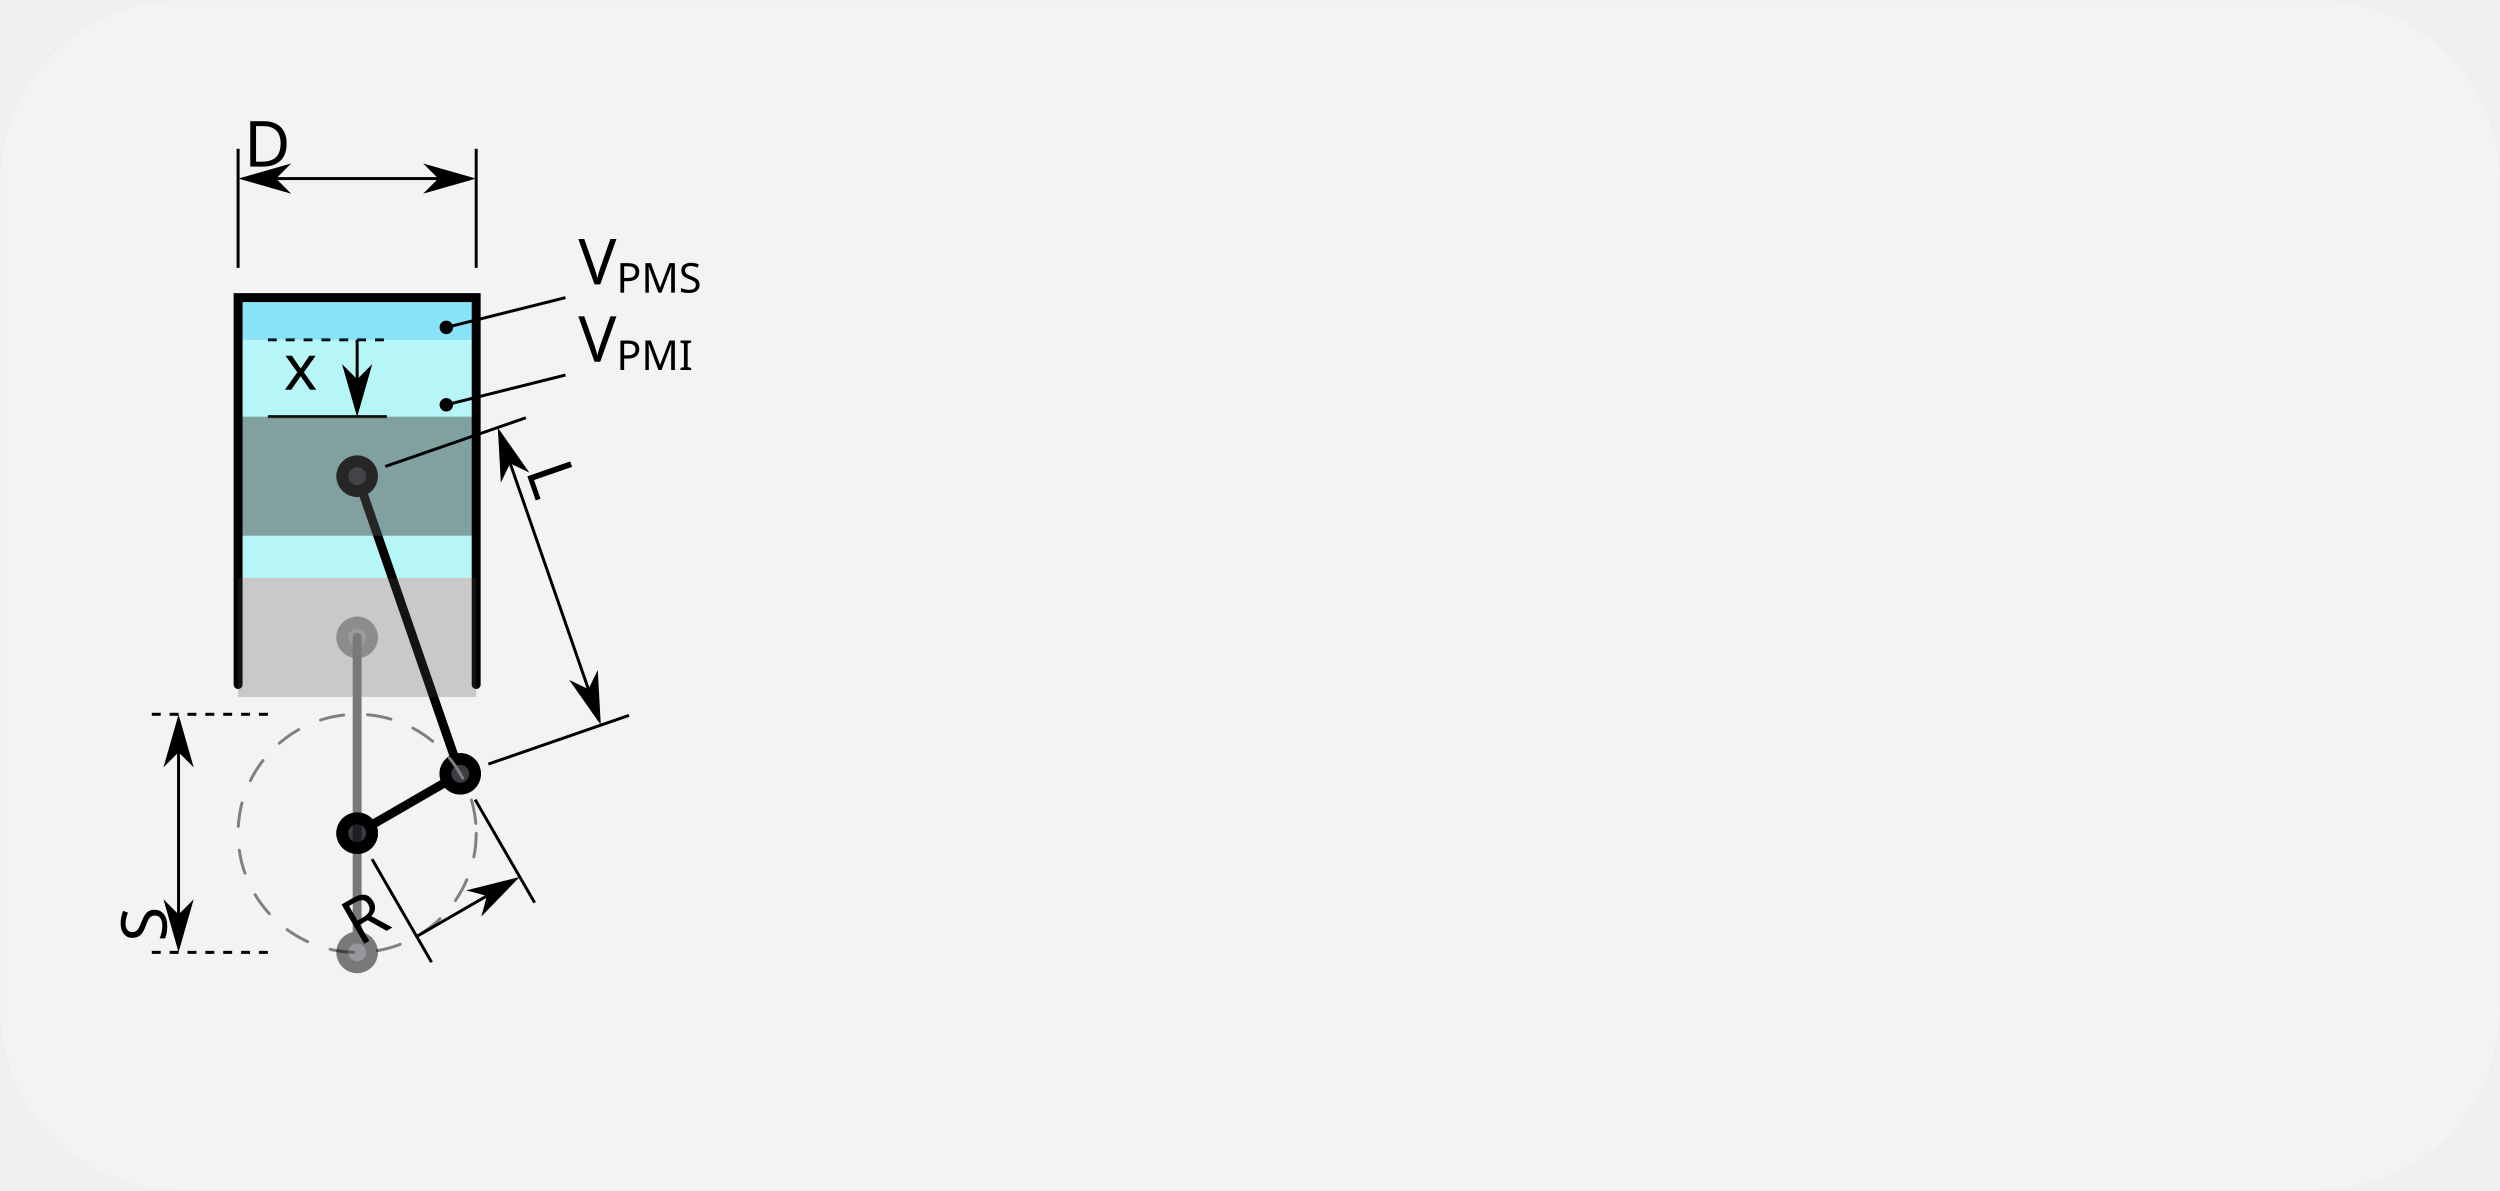
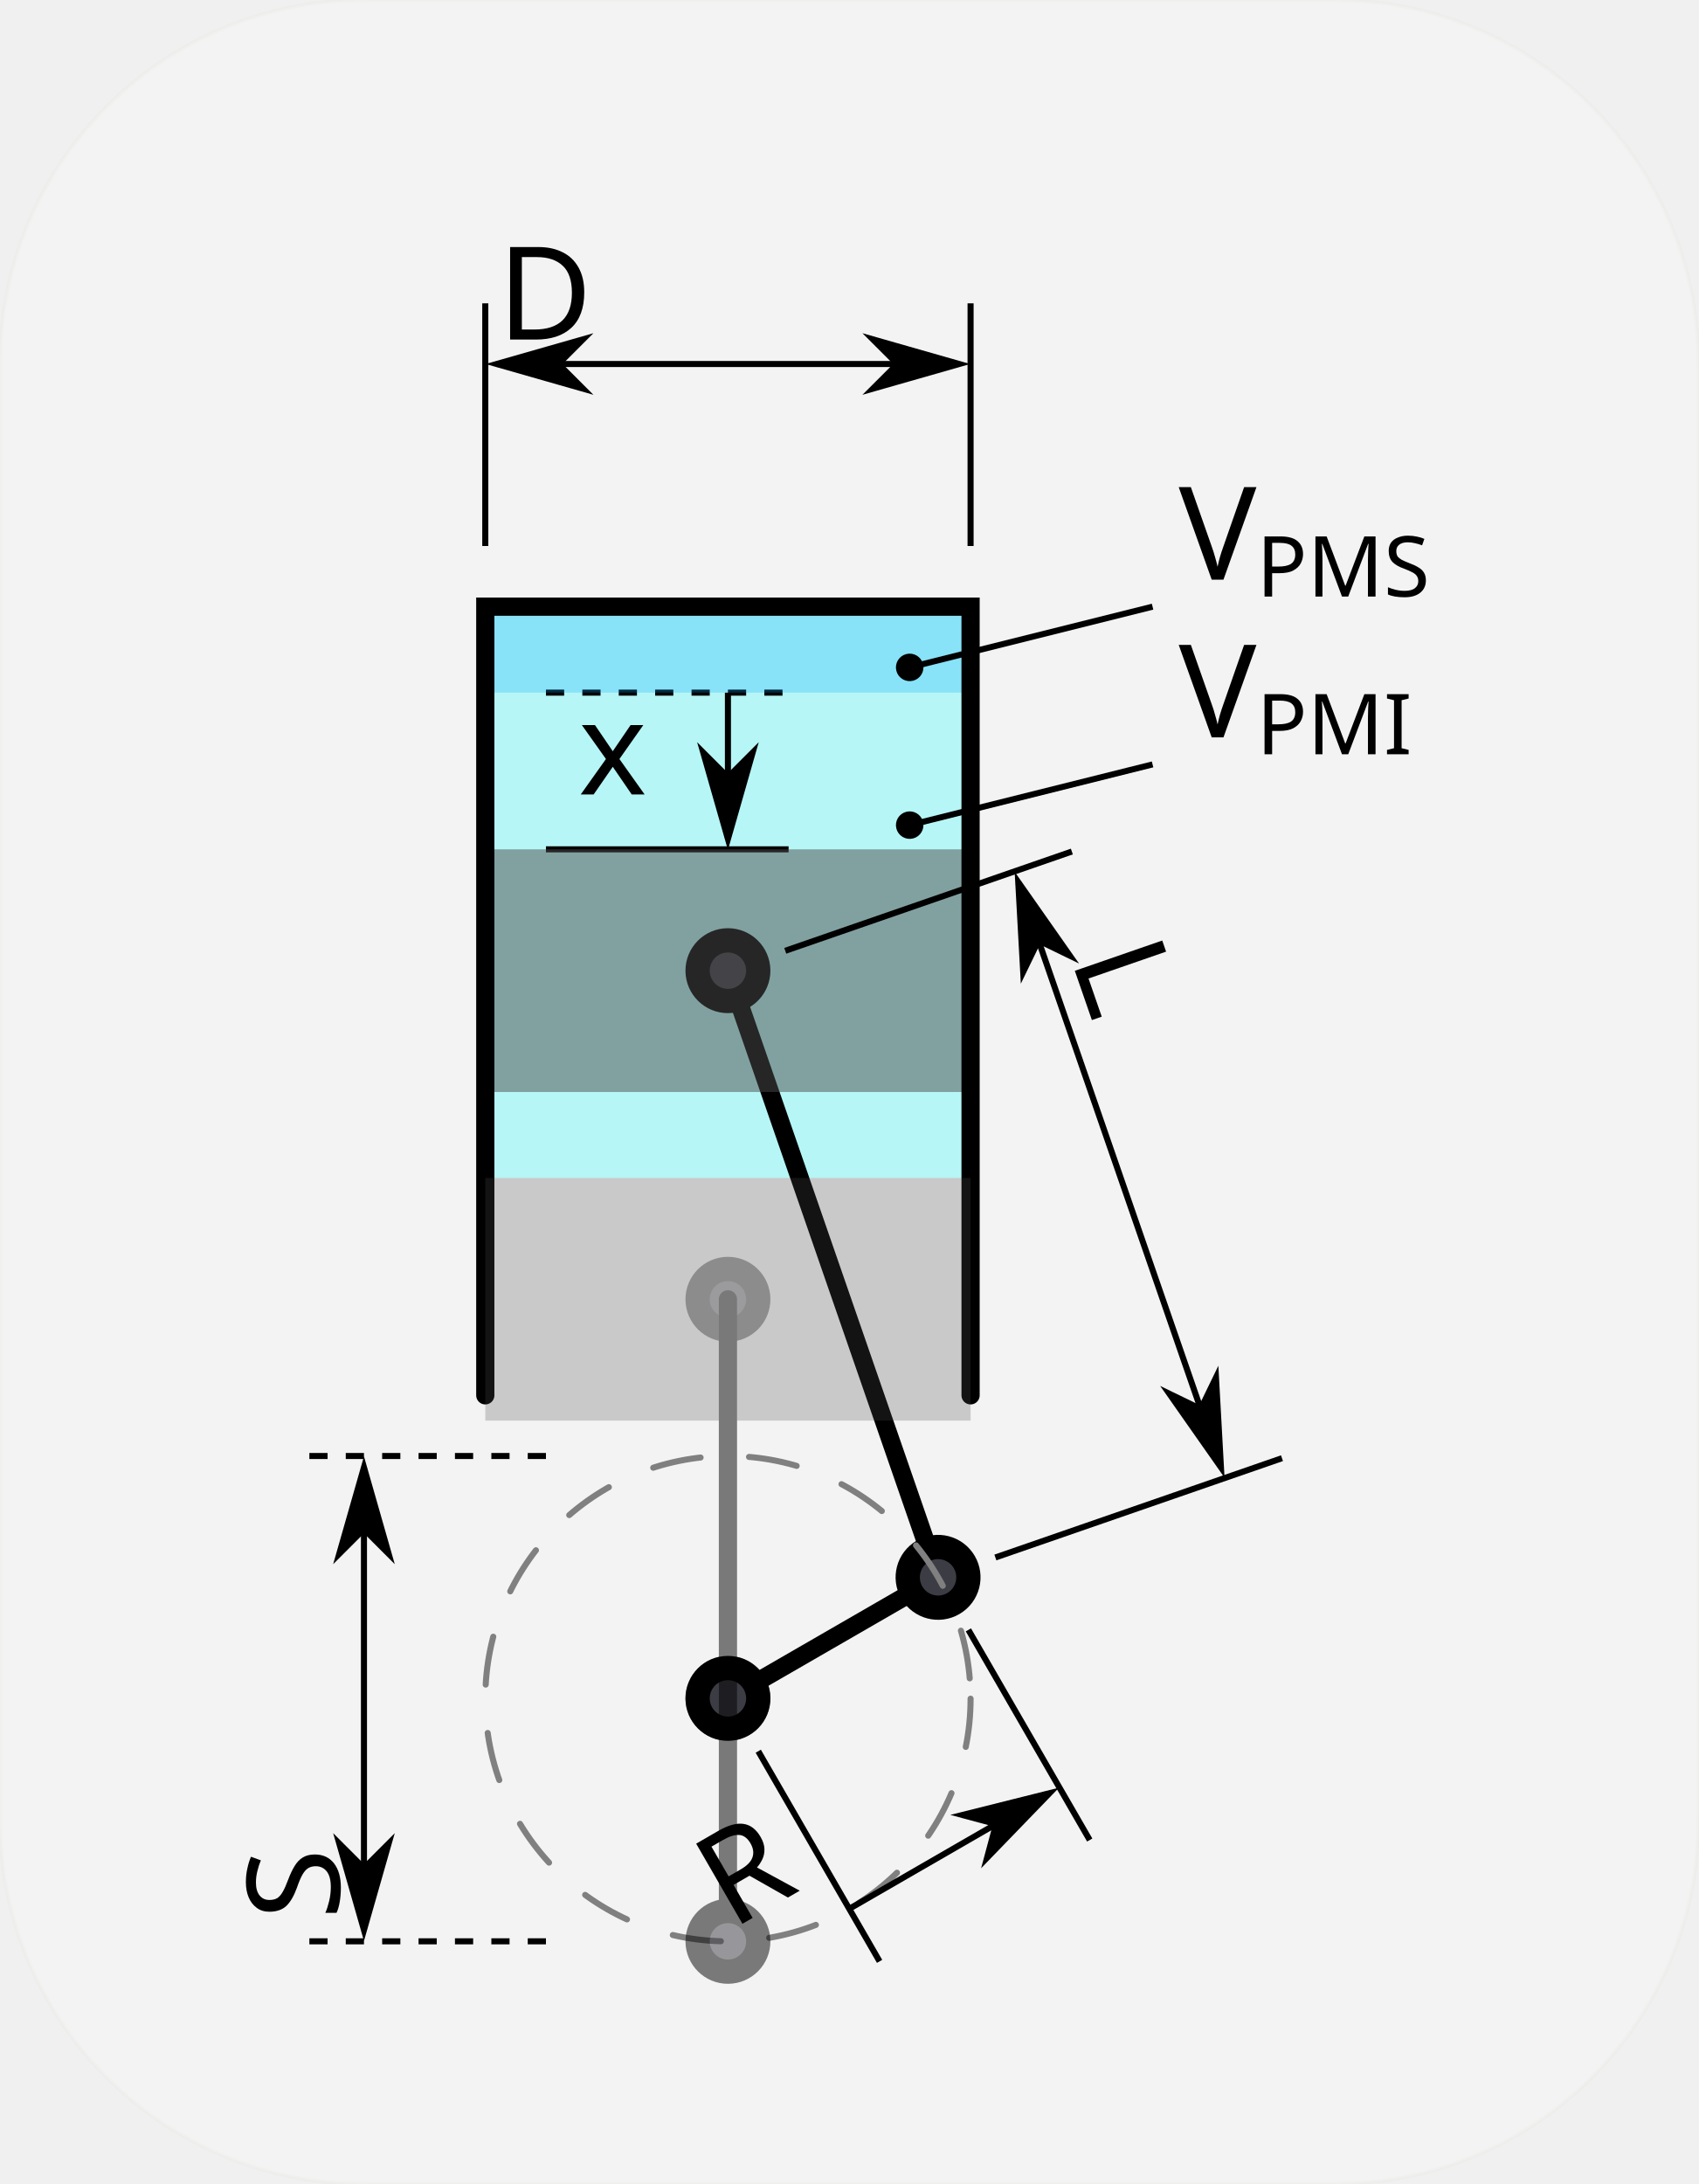
- <svg xmlns="http://www.w3.org/2000/svg" id="svg1097" version="1.1" viewBox="0 0 420 200" height="200" width="420">
+ <svg xmlns="http://www.w3.org/2000/svg" id="svg1097" version="1.1" viewBox="0 0 140 180" height="180" width="140">
  <defs id="defs1091">
    <marker style="overflow:visible" id="marker3571" refX="0" refY="0" orient="auto">
      <path transform="matrix(-0.8,0,0,-0.8,-10,0)" style="fill:#000000;fill-opacity:1;fill-rule:evenodd;stroke:#000000;stroke-width:1pt;stroke-opacity:1" d="M 0,0 5,-5 -12.5,0 5,5 Z" id="path3569" />
    </marker>
    <marker style="overflow:visible" id="marker2095" refX="0" refY="0" orient="auto">
      <path transform="matrix(-0.8,0,0,-0.8,-10,0)" style="fill:#000000;fill-opacity:1;fill-rule:evenodd;stroke:#000000;stroke-width:1pt;stroke-opacity:1" d="M 0,0 5,-5 -12.5,0 5,5 Z" id="path2093" />
    </marker>
    <marker orient="auto" refY="0" refX="0" id="marker2085" style="overflow:visible">
      <path id="path2083" d="M 0,0 5,-5 -12.5,0 5,5 Z" style="fill:#000000;fill-opacity:1;fill-rule:evenodd;stroke:#000000;stroke-width:1pt;stroke-opacity:1" transform="matrix(-0.8,0,0,-0.8,-10,0)" />
    </marker>
    <marker style="overflow:visible" id="marker2074" refX="0" refY="0" orient="auto">
      <path transform="matrix(-0.8,0,0,-0.8,-10,0)" style="fill:#000000;fill-opacity:1;fill-rule:evenodd;stroke:#000000;stroke-width:1pt;stroke-opacity:1" d="M 0,0 5,-5 -12.5,0 5,5 Z" id="path2072" />
    </marker>
    <marker orient="auto" refY="0" refX="0" id="marker2064" style="overflow:visible">
      <path id="path2062" d="M 0,0 5,-5 -12.5,0 5,5 Z" style="fill:#000000;fill-opacity:1;fill-rule:evenodd;stroke:#000000;stroke-width:1pt;stroke-opacity:1" transform="matrix(-0.8,0,0,-0.8,-10,0)" />
    </marker>
    <marker style="overflow:visible" id="marker2054" refX="0" refY="0" orient="auto">
      <path transform="matrix(0.8,0,0,0.8,10,0)" style="fill:#000000;fill-opacity:1;fill-rule:evenodd;stroke:#000000;stroke-width:1pt;stroke-opacity:1" d="M 0,0 5,-5 -12.5,0 5,5 Z" id="path2052" />
    </marker>
    <marker style="overflow:visible" id="marker2044" refX="0" refY="0" orient="auto">
      <path transform="matrix(0.4,0,0,0.4,2.96,0.4)" style="fill:#000000;fill-opacity:1;fill-rule:evenodd;stroke:#000000;stroke-width:1pt;stroke-opacity:1" d="m -2.5,-1 c 0,2.76 -2.24,5 -5,5 -2.76,0 -5,-2.24 -5,-5 0,-2.76 2.24,-5 5,-5 2.76,0 5,2.24 5,5 z" id="path2042" />
    </marker>
    <marker style="overflow:visible" id="marker2034" refX="0" refY="0" orient="auto">
      <path transform="matrix(0.8,0,0,0.8,10,0)" style="fill:#000000;fill-opacity:1;fill-rule:evenodd;stroke:#000000;stroke-width:1pt;stroke-opacity:1" d="M 0,0 5,-5 -12.5,0 5,5 Z" id="path2032" />
    </marker>
    <marker orient="auto" refY="0" refX="0" id="marker2024" style="overflow:visible">
      <path id="path2022" d="M 0,0 5,-5 -12.5,0 5,5 Z" style="fill:#000000;fill-opacity:1;fill-rule:evenodd;stroke:#000000;stroke-width:1pt;stroke-opacity:1" transform="matrix(0.8,0,0,0.8,10,0)" />
    </marker>
    <marker style="overflow:visible" id="marker2791" refX="0" refY="0" orient="auto">
      <path transform="matrix(-0.8,0,0,-0.8,-10,0)" style="fill:#000000;fill-opacity:1;fill-rule:evenodd;stroke:#000000;stroke-width:1pt;stroke-opacity:1" d="M 0,0 5,-5 -12.5,0 5,5 Z" id="path2789" />
    </marker>
    <marker orient="auto" refY="0" refX="0" id="marker2781" style="overflow:visible">
      <path id="path2779" d="M 0,0 5,-5 -12.5,0 5,5 Z" style="fill:#000000;fill-opacity:1;fill-rule:evenodd;stroke:#000000;stroke-width:1pt;stroke-opacity:1" transform="matrix(-0.8,0,0,-0.8,-10,0)" />
    </marker>
    <marker style="overflow:visible" id="marker2771" refX="0" refY="0" orient="auto">
      <path transform="matrix(-0.8,0,0,-0.8,-10,0)" style="fill:#000000;fill-opacity:1;fill-rule:evenodd;stroke:#000000;stroke-width:1pt;stroke-opacity:1" d="M 0,0 5,-5 -12.5,0 5,5 Z" id="path2769" />
    </marker>
    <marker style="overflow:visible" id="marker2761" refX="0" refY="0" orient="auto">
      <path transform="matrix(-0.8,0,0,-0.8,-10,0)" style="fill:#000000;fill-opacity:1;fill-rule:evenodd;stroke:#000000;stroke-width:1pt;stroke-opacity:1" d="M 0,0 5,-5 -12.5,0 5,5 Z" id="path2759" />
    </marker>
    <marker orient="auto" refY="0" refX="0" id="marker2751" style="overflow:visible">
      <path id="path2749" d="M 0,0 5,-5 -12.5,0 5,5 Z" style="fill:#000000;fill-opacity:1;fill-rule:evenodd;stroke:#000000;stroke-width:1pt;stroke-opacity:1" transform="matrix(-0.8,0,0,-0.8,-10,0)" />
    </marker>
    <marker style="overflow:visible" id="marker2741" refX="0" refY="0" orient="auto">
      <path transform="matrix(0.8,0,0,0.8,10,0)" style="fill:#000000;fill-opacity:1;fill-rule:evenodd;stroke:#000000;stroke-width:1pt;stroke-opacity:1" d="M 0,0 5,-5 -12.5,0 5,5 Z" id="path2739" />
    </marker>
    <marker style="overflow:visible" id="marker2731" refX="0" refY="0" orient="auto">
      <path transform="matrix(0.4,0,0,0.4,2.96,0.4)" style="fill:#000000;fill-opacity:1;fill-rule:evenodd;stroke:#000000;stroke-width:1pt;stroke-opacity:1" d="m -2.5,-1 c 0,2.76 -2.24,5 -5,5 -2.76,0 -5,-2.24 -5,-5 0,-2.76 2.24,-5 5,-5 2.76,0 5,2.24 5,5 z" id="path2729" />
    </marker>
    <marker style="overflow:visible" id="marker2721" refX="0" refY="0" orient="auto">
      <path transform="matrix(0.8,0,0,0.8,10,0)" style="fill:#000000;fill-opacity:1;fill-rule:evenodd;stroke:#000000;stroke-width:1pt;stroke-opacity:1" d="M 0,0 5,-5 -12.5,0 5,5 Z" id="path2719" />
    </marker>
    <marker orient="auto" refY="0" refX="0" id="marker2711" style="overflow:visible">
      <path id="path2709" d="M 0,0 5,-5 -12.5,0 5,5 Z" style="fill:#000000;fill-opacity:1;fill-rule:evenodd;stroke:#000000;stroke-width:1pt;stroke-opacity:1" transform="matrix(0.8,0,0,0.8,10,0)" />
    </marker>
    <marker style="overflow:visible" id="marker2051" refX="0" refY="0" orient="auto">
      <path transform="matrix(-0.8,0,0,-0.8,-10,0)" style="fill:#000000;fill-opacity:1;fill-rule:evenodd;stroke:#000000;stroke-width:1pt;stroke-opacity:1" d="M 0,0 5,-5 -12.5,0 5,5 Z" id="path2049" />
    </marker>
    <marker style="overflow:visible" id="marker2108" refX="0" refY="0" orient="auto">
      <path transform="matrix(-0.8,0,0,-0.8,-10,0)" style="fill:#000000;fill-opacity:1;fill-rule:evenodd;stroke:#000000;stroke-width:1pt;stroke-opacity:1" d="M 0,0 5,-5 -12.5,0 5,5 Z" id="path2106" />
    </marker>
    <marker style="overflow:visible" id="marker2098" refX="0" refY="0" orient="auto">
      <path transform="matrix(0.8,0,0,0.8,10,0)" style="fill:#000000;fill-opacity:1;fill-rule:evenodd;stroke:#000000;stroke-width:1pt;stroke-opacity:1" d="M 0,0 5,-5 -12.5,0 5,5 Z" id="path2096" />
    </marker>
    <marker style="overflow:visible" id="marker3242" refX="0" refY="0" orient="auto">
      <path transform="matrix(-0.8,0,0,-0.8,-10,0)" style="fill:#000000;fill-opacity:1;fill-rule:evenodd;stroke:#000000;stroke-width:1pt;stroke-opacity:1" d="M 0,0 5,-5 -12.5,0 5,5 Z" id="path3240" />
    </marker>
    <marker style="overflow:visible" id="marker3232" refX="0" refY="0" orient="auto">
      <path transform="matrix(0.8,0,0,0.8,10,0)" style="fill:#000000;fill-opacity:1;fill-rule:evenodd;stroke:#000000;stroke-width:1pt;stroke-opacity:1" d="M 0,0 5,-5 -12.5,0 5,5 Z" id="path3230" />
    </marker>
    <marker orient="auto" refY="0" refX="0" id="Arrow1Lend" style="overflow:visible">
      <path id="path1037" d="M 0,0 5,-5 -12.5,0 5,5 Z" style="fill:#000000;fill-opacity:1;fill-rule:evenodd;stroke:#000000;stroke-width:1pt;stroke-opacity:1" transform="matrix(-0.8,0,0,-0.8,-10,0)" />
    </marker>
    <marker orient="auto" refY="0" refX="0" id="Arrow1Lstart" style="overflow:visible">
      <path id="path1034" d="M 0,0 5,-5 -12.5,0 5,5 Z" style="fill:#000000;fill-opacity:1;fill-rule:evenodd;stroke:#000000;stroke-width:1pt;stroke-opacity:1" transform="matrix(0.8,0,0,0.8,10,0)" />
    </marker>
    <marker orient="auto" refY="0" refX="0" id="Arrow2Mend" style="overflow:visible">
      <path id="path1061" style="fill:#000000;fill-opacity:1;fill-rule:evenodd;stroke:#000000;stroke-width:0.625;stroke-linejoin:round;stroke-opacity:1" d="M 8.719,4.034 -2.207,0.016 8.719,-4.002 c -1.745,2.372 -1.735,5.617 -6e-7,8.035 z" transform="scale(-0.6)" />
    </marker>
    <marker style="overflow:visible" id="SquareM" refX="0" refY="0" orient="auto">
      <path transform="scale(0.4)" style="fill:#666666;fill-opacity:1;fill-rule:evenodd;stroke:#666666;stroke-width:1pt;stroke-opacity:1" d="M -5,-5 V 5 H 5 V -5 Z" id="path1220" />
    </marker>
    <marker style="overflow:visible" id="DiamondM" refX="0" refY="0" orient="auto">
      <path transform="scale(0.4)" style="fill:#666666;fill-opacity:1;fill-rule:evenodd;stroke:#666666;stroke-width:1pt;stroke-opacity:1" d="M 0,-7.071 -7.071,0 0,7.071 7.071,0 Z" id="path1229" />
    </marker>
    <marker style="overflow:visible" id="DotL" refX="0" refY="0" orient="auto">
      <path transform="matrix(0.8,0,0,0.8,5.92,0.8)" style="fill:#000000;fill-opacity:1;fill-rule:evenodd;stroke:#000000;stroke-width:1pt;stroke-opacity:1" d="m -2.5,-1 c 0,2.76 -2.24,5 -5,5 -2.76,0 -5,-2.24 -5,-5 0,-2.76 2.24,-5 5,-5 2.76,0 5,2.24 5,5 z" id="path1208" />
    </marker>
    <marker style="overflow:visible" id="DotM" refX="0" refY="0" orient="auto">
      <path transform="matrix(0.4,0,0,0.4,2.96,0.4)" style="fill:#000000;fill-opacity:1;fill-rule:evenodd;stroke:#000000;stroke-width:1pt;stroke-opacity:1" d="m -2.5,-1 c 0,2.76 -2.24,5 -5,5 -2.76,0 -5,-2.24 -5,-5 0,-2.76 2.24,-5 5,-5 2.76,0 5,2.24 5,5 z" id="path1211" />
    </marker>
    <marker style="overflow:visible" id="marker1423" refX="0" refY="0" orient="auto">
      <path transform="matrix(-0.4,0,0,-0.4,-4,0)" style="fill:#747090;fill-opacity:1;fill-rule:evenodd;stroke:#747090;stroke-width:1pt;stroke-opacity:1" d="M 0,0 5,-5 -12.5,0 5,5 Z" id="path1421" />
    </marker>
    <marker style="overflow:visible" id="Arrow1Mend" refX="0" refY="0" orient="auto">
      <path transform="matrix(-0.4,0,0,-0.4,-4,0)" style="fill:#747090;fill-opacity:1;fill-rule:evenodd;stroke:#747090;stroke-width:1pt;stroke-opacity:1" d="M 0,0 5,-5 -12.5,0 5,5 Z" id="path1156" />
    </marker>
    <marker style="overflow:visible" id="Arrow1MendG-0-3-6-1-8" refX="0" refY="0" orient="auto">
      <path transform="matrix(-0.4,0,0,-0.4,-4,0)" style="fill:#000080;fill-rule:evenodd;stroke:#000080;stroke-width:1pt" d="M 0,0 5,-5 -12.5,0 5,5 Z" id="path5557-65-8-40-5-7" />
    </marker>
    <marker style="overflow:visible" id="Arrow1MendG-0-3-3-3-6" refX="0" refY="0" orient="auto">
      <path transform="matrix(-0.4,0,0,-0.4,-4,0)" style="fill:#000080;fill-rule:evenodd;stroke:#000080;stroke-width:1pt" d="M 0,0 5,-5 -12.5,0 5,5 Z" id="path5557-65-8-1-2-1" />
    </marker>
    <marker style="overflow:visible" id="Arrow1MendG-0-3-9-0-6-6" refX="0" refY="0" orient="auto">
      <path transform="matrix(-0.4,0,0,-0.4,-4,0)" style="fill:#000080;fill-rule:evenodd;stroke:#000080;stroke-width:1pt" d="M 0,0 5,-5 -12.5,0 5,5 Z" id="path5557-65-8-6-1-2" />
    </marker>
    <marker style="overflow:visible" id="Arrow1MendG-0-3-33-2-6" refX="0" refY="0" orient="auto">
      <path transform="matrix(-0.4,0,0,-0.4,-4,0)" style="fill:#000080;fill-rule:evenodd;stroke:#000080;stroke-width:1pt" d="M 0,0 5,-5 -12.5,0 5,5 Z" id="path5557-65-8-3-7-0" />
    </marker>
    <marker style="overflow:visible" id="Arrow1MendG-0-3-0-6-9" refX="0" refY="0" orient="auto">
      <path transform="matrix(-0.4,0,0,-0.4,-4,0)" style="fill:#000080;fill-rule:evenodd;stroke:#000080;stroke-width:1pt" d="M 0,0 5,-5 -12.5,0 5,5 Z" id="path5557-65-8-4-0-3" />
    </marker>
    <marker style="overflow:visible" id="Arrow1MendG-0-3-8-9-7" refX="0" refY="0" orient="auto">
      <path transform="matrix(-0.4,0,0,-0.4,-4,0)" style="fill:#000080;fill-rule:evenodd;stroke:#000080;stroke-width:1pt" d="M 0,0 5,-5 -12.5,0 5,5 Z" id="path5557-65-8-9-9-0" />
    </marker>
    <marker style="overflow:visible" id="Arrow1MendG-0-3-7-8-1" refX="0" refY="0" orient="auto">
      <path transform="matrix(-0.4,0,0,-0.4,-4,0)" style="fill:#000080;fill-rule:evenodd;stroke:#000080;stroke-width:1pt" d="M 0,0 5,-5 -12.5,0 5,5 Z" id="path5557-65-8-64-2-2" />
    </marker>
    <marker style="overflow:visible" id="Arrow1MendG-0-3-03-7-2" refX="0" refY="0" orient="auto">
      <path transform="matrix(-0.4,0,0,-0.4,-4,0)" style="fill:#000080;fill-rule:evenodd;stroke:#000080;stroke-width:1pt" d="M 0,0 5,-5 -12.5,0 5,5 Z" id="path5557-65-8-0-2-9" />
    </marker>
    <marker style="overflow:visible" id="Arrow1MendG-0-3-2-9-5" refX="0" refY="0" orient="auto">
      <path transform="matrix(-0.4,0,0,-0.4,-4,0)" style="fill:#000080;fill-rule:evenodd;stroke:#000080;stroke-width:1pt" d="M 0,0 5,-5 -12.5,0 5,5 Z" id="path5557-65-8-5-8-6" />
    </marker>
    <marker style="overflow:visible" id="Arrow1MendG-0-3-5-5-5" refX="0" refY="0" orient="auto">
      <path transform="matrix(-0.4,0,0,-0.4,-4,0)" style="fill:#000080;fill-rule:evenodd;stroke:#000080;stroke-width:1pt" d="M 0,0 5,-5 -12.5,0 5,5 Z" id="path5557-65-8-94-6-3" />
    </marker>
    <marker style="overflow:visible" id="Arrow1Mstart" refX="0" refY="0" orient="auto">
      <path transform="matrix(0.4,0,0,0.4,4,0)" style="fill:#000000;fill-opacity:1;fill-rule:evenodd;stroke:#000000;stroke-width:1pt;stroke-opacity:1" d="M 0,0 5,-5 -12.5,0 5,5 Z" id="path5266" />
    </marker>
    <marker style="overflow:visible" id="marker5523" refX="0" refY="0" orient="auto">
      <path transform="matrix(-0.4,0,0,-0.4,-4,0)" style="fill:#000000;fill-opacity:1;fill-rule:evenodd;stroke:#000000;stroke-width:1pt;stroke-opacity:1" d="M 0,0 5,-5 -12.5,0 5,5 Z" id="path5269" />
    </marker>
    <marker style="overflow:visible" id="Arrow1MendG-0-5-91-9" refX="0" refY="0" orient="auto">
      <path transform="matrix(-0.4,0,0,-0.4,-4,0)" style="fill:#000080;fill-rule:evenodd;stroke:#000080;stroke-width:1pt" d="M 0,0 5,-5 -12.5,0 5,5 Z" id="path5557-65-6-0-0" />
    </marker>
    <marker style="overflow:visible" id="Arrow1MendG-0-9-1-9" refX="0" refY="0" orient="auto">
      <path transform="matrix(-0.4,0,0,-0.4,-4,0)" style="fill:#000080;fill-rule:evenodd;stroke:#000080;stroke-width:1pt" d="M 0,0 5,-5 -12.5,0 5,5 Z" id="path5557-65-7-4-3" />
    </marker>
    <marker style="overflow:visible" id="Arrow1Mstart-3" refX="0" refY="0" orient="auto">
      <path transform="matrix(0.4,0,0,0.4,4,0)" style="fill:#000000;fill-opacity:1;fill-rule:evenodd;stroke:#000000;stroke-width:1pt;stroke-opacity:1" d="M 0,0 5,-5 -12.5,0 5,5 Z" id="path5266-6" />
    </marker>
    <marker style="overflow:visible" id="marker5523-7" refX="0" refY="0" orient="auto">
      <path transform="matrix(-0.4,0,0,-0.4,-4,0)" style="fill:#000000;fill-opacity:1;fill-rule:evenodd;stroke:#000000;stroke-width:1pt;stroke-opacity:1" d="M 0,0 5,-5 -12.5,0 5,5 Z" id="path5269-5" />
    </marker>
    <marker style="overflow:visible" id="Arrow1Lstart-3" refX="0" refY="0" orient="auto">
      <path transform="matrix(0.8,0,0,0.8,10,0)" style="fill:#000000;fill-opacity:1;fill-rule:evenodd;stroke:#000000;stroke-width:1pt;stroke-opacity:1" d="M 0,0 5,-5 -12.5,0 5,5 Z" id="path1034-6" />
    </marker>
    <marker style="overflow:visible" id="Arrow1Lend-7" refX="0" refY="0" orient="auto">
      <path transform="matrix(-0.8,0,0,-0.8,-10,0)" style="fill:#000000;fill-opacity:1;fill-rule:evenodd;stroke:#000000;stroke-width:1pt;stroke-opacity:1" d="M 0,0 5,-5 -12.5,0 5,5 Z" id="path1037-5" />
    </marker>
    <marker orient="auto" refY="0" refX="0" id="Arrow1Lend-7-0" style="overflow:visible">
      <path id="path1037-5-9" d="M 0,0 5,-5 -12.5,0 5,5 Z" style="fill:#000000;fill-opacity:1;fill-rule:evenodd;stroke:#000000;stroke-width:1pt;stroke-opacity:1" transform="matrix(-0.8,0,0,-0.8,-10,0)" />
    </marker>
  </defs>
  <g style="display:none" id="layer2">
    <path style="fill:none;stroke:#000000;stroke-width:1px;stroke-linecap:butt;stroke-linejoin:miter;stroke-opacity:1" d="m 200,80 4.725,-1.637" id="path3714" />
    <path id="path3714-7" d="m 217.32,130 4.725,-1.637" style="display:inline;fill:none;stroke:#000000;stroke-width:1px;stroke-linecap:butt;stroke-linejoin:miter;stroke-opacity:1" />
    <g transform="rotate(-30,120,-158.5641)" id="g1171">
      <path style="fill:none;stroke:#000000;stroke-width:1px;stroke-linecap:butt;stroke-linejoin:miter;stroke-opacity:1" d="m 40,140 v 5" id="path1165" />
      <path id="path1167" d="m 60,140 v 5" style="fill:none;stroke:#000000;stroke-width:1px;stroke-linecap:butt;stroke-linejoin:miter;stroke-opacity:1" />
    </g>
    <g id="g1945" transform="translate(-40.00037,-558.25)" style="display:inline">
      <path style="fill:none;stroke:#000000;stroke-width:0.5;stroke-linecap:butt;stroke-linejoin:miter;stroke-miterlimit:4;stroke-dasharray:1.5, 1.5;stroke-dashoffset:0;stroke-opacity:1" d="M 85,615.335 H 105" id="path1933" />
      <path style="fill:none;stroke:#000000;stroke-width:0.5;stroke-linecap:butt;stroke-linejoin:miter;stroke-miterlimit:4;stroke-dasharray:none;stroke-dashoffset:0;stroke-opacity:1" d="M 85,628.25 H 105" id="path1935" />
      <g transform="rotate(90,78.9575,647.1687)" id="g1943">
        <path id="path1937" d="m 47.124,626.126 h 12" style="fill:none;stroke:#000000;stroke-width:0.5;stroke-linecap:butt;stroke-linejoin:miter;stroke-miterlimit:4;stroke-dasharray:none;stroke-opacity:1;marker-end:url(#marker2051)" />
        <text transform="matrix(0,-0.9999826,1.000017,0,0,0)" id="text1941" y="55.516" x="-620.383" style="font-style:normal;font-variant:normal;font-weight:normal;font-stretch:normal;font-size:10.667px;line-height:1.25;font-family:'SBL BibLit';-inkscape-font-specification:'SBL BibLit';text-align:center;letter-spacing:0px;word-spacing:0px;text-anchor:middle;fill:#000000;fill-opacity:1;stroke:none;stroke-width:1" xml:space="preserve">
          <tspan style="font-size:10.667px;stroke-width:1" y="55.516" x="-620.383" id="tspan1939">x</tspan>
        </text>
      </g>
    </g>
  </g>
  <g id="layer3" style="display:inline">
-     <rect ry="30" y="558.25" x="0" height="200" width="420" id="rect4537" style="display:inline;fill:#ffffff;fill-opacity:0.2;stroke:#d9daca;stroke-width:0.3;stroke-opacity:0.125" rx="30" transform="translate(0,-558.25)" />
+     <rect ry="30" y="0" x="0" height="180" width="140" id="rect4537" style="display:inline;fill:#ffffff;fill-opacity:0.2;stroke:#d9daca;stroke-width:0.3;stroke-opacity:0.125" rx="30" />
  </g>
  <g transform="translate(0,-558.25)" id="layer1" style="display:inline">
    <g id="g4832" transform="translate(-140,558.25)">
      <rect y="50" x="180" height="47.085" width="40" id="rect1940" style="display:inline;fill:#00ffff;fill-opacity:0.25;fill-rule:evenodd;stroke:none;stroke-width:1.5;stroke-linecap:round;stroke-linejoin:round;stroke-miterlimit:4;stroke-dasharray:none;stroke-dashoffset:0;stroke-opacity:1" />
      <g id="g1114" transform="translate(139.9996,-558.25)">
        <path id="path1154-6" d="M 77.32,688.25 60,638.25" style="fill:none;stroke:#000000;stroke-width:1.5;stroke-linecap:round;stroke-linejoin:miter;stroke-miterlimit:4;stroke-dasharray:none;stroke-opacity:1" />
        <path style="display:inline;fill:#3c3c44;fill-opacity:1;stroke:#000000;stroke-width:2;stroke-linecap:round;stroke-linejoin:round;stroke-miterlimit:4;stroke-dasharray:none;stroke-dashoffset:0;stroke-opacity:1" id="path49256-3-4-0" d="m 57.5,638.259 a 2.5,2.5 0 0 1 2.487,-2.509 2.5,2.5 0 0 1 2.513,2.483 2.5,2.5 0 0 1 -2.479,2.517 2.5,2.5 0 0 1 -2.521,-2.475" />
      </g>
      <g transform="rotate(-30,-911.7089,157.8821)" id="g1087">
        <path style="fill:none;stroke:#000000;stroke-width:1.5;stroke-linecap:round;stroke-linejoin:miter;stroke-miterlimit:4;stroke-dasharray:none;stroke-opacity:1" d="m 60,698.25 20,2e-5" id="path1154" />
        <path style="display:inline;fill:#3c3c44;fill-opacity:1;stroke:#000000;stroke-width:2;stroke-linecap:round;stroke-linejoin:round;stroke-miterlimit:4;stroke-dasharray:none;stroke-dashoffset:0;stroke-opacity:1" id="path49256-3-4-0-3" d="m 77.5,698.259 a 2.5,2.5 0 0 1 2.487,-2.509 2.5,2.5 0 0 1 2.513,2.483 2.5,2.5 0 0 1 -2.479,2.517 2.5,2.5 0 0 1 -2.521,-2.475" />
      </g>
      <path id="path49256-3-81-6" style="display:inline;fill:#3c3c44;fill-opacity:1;stroke:#000000;stroke-width:2;stroke-linecap:round;stroke-linejoin:round;stroke-miterlimit:4;stroke-dasharray:none;stroke-dashoffset:0;stroke-opacity:1" d="m 197.5,139.984 a 2.5,2.5 0 0 1 2.487,-2.509 2.5,2.5 0 0 1 2.513,2.483 2.5,2.5 0 0 1 -2.479,2.517 A 2.5,2.5 0 0 1 197.5,140" />
      <circle r="20" cy="140" cx="200" id="path1083" style="fill:none;fill-opacity:0.998;fill-rule:evenodd;stroke:#808080;stroke-width:0.5;stroke-linecap:round;stroke-linejoin:round;stroke-miterlimit:4;stroke-dasharray:4, 4;stroke-dashoffset:0;stroke-opacity:1" />
      <g id="g1977" transform="translate(139.9996,-558.25)">
        <path id="path1028" d="m 40,603.25 v -20" style="fill:none;stroke:#000000;stroke-width:0.5;stroke-linecap:butt;stroke-linejoin:miter;stroke-miterlimit:4;stroke-dasharray:none;stroke-opacity:1" />
        <path id="path1030" d="m 80,603.25 v -20" style="fill:none;stroke:#000000;stroke-width:0.5;stroke-linecap:butt;stroke-linejoin:miter;stroke-miterlimit:4;stroke-dasharray:none;stroke-opacity:1" />
        <g id="g2042" transform="translate(0,5)">
          <path style="fill:none;stroke:#000000;stroke-width:0.5;stroke-linecap:butt;stroke-linejoin:miter;stroke-miterlimit:4;stroke-dasharray:none;stroke-opacity:1;marker-start:url(#Arrow1Lstart);marker-end:url(#Arrow1Lend)" d="M 41,583.25 H 79" id="path1032" />
          <text xml:space="preserve" style="font-style:normal;font-variant:normal;font-weight:normal;font-stretch:normal;font-size:10.667px;line-height:1.25;font-family:'SBL BibLit';-inkscape-font-specification:'SBL BibLit';text-align:center;letter-spacing:0px;word-spacing:0px;text-anchor:middle;fill:#000000;fill-opacity:1;stroke:none;stroke-width:1" x="60.162" y="581.227" id="text1934" transform="scale(0.9999826,1.000017)">
            <tspan id="tspan1932" x="60.162" y="581.227" style="font-size:10.667px;stroke-width:1">D</tspan>
          </text>
        </g>
      </g>
      <g id="g3040" transform="translate(99.99963,-558.25)">
        <path style="fill:none;stroke:#000000;stroke-width:0.5;stroke-linecap:butt;stroke-linejoin:miter;stroke-miterlimit:4;stroke-dasharray:1.5, 1.5;stroke-dashoffset:0;stroke-opacity:1" d="M 85,615.335 H 105" id="path1028-5" />
        <path style="fill:none;stroke:#000000;stroke-width:0.5;stroke-linecap:butt;stroke-linejoin:miter;stroke-miterlimit:4;stroke-dasharray:none;stroke-dashoffset:0;stroke-opacity:1" d="M 85,628.25 H 105" id="path1030-6" />
        <g transform="rotate(90,78.9575,647.1687)" id="g2042-2">
          <path id="path1032-9" d="m 47.124,626.126 h 12" style="fill:none;stroke:#000000;stroke-width:0.5;stroke-linecap:butt;stroke-linejoin:miter;stroke-miterlimit:4;stroke-dasharray:none;stroke-opacity:1;marker-end:url(#Arrow1Lend-7)" />
          <text transform="matrix(0,-0.9999826,1.000017,0,0,0)" id="text1934-1" y="55.516" x="-620.383" style="font-style:normal;font-variant:normal;font-weight:normal;font-stretch:normal;font-size:10.667px;line-height:1.25;font-family:'SBL BibLit';-inkscape-font-specification:'SBL BibLit';text-align:center;letter-spacing:0px;word-spacing:0px;text-anchor:middle;fill:#000000;fill-opacity:1;stroke:none;stroke-width:1" xml:space="preserve">
            <tspan style="font-size:10.667px;stroke-width:1" y="55.516" x="-620.383" id="tspan1932-2">x</tspan>
          </text>
        </g>
      </g>
      <rect y="70" x="180" height="20" width="40" id="rect1118" style="fill:#4d4d4d;fill-opacity:0.5;fill-rule:evenodd;stroke:none;stroke-width:1.5;stroke-linecap:round;stroke-linejoin:round;stroke-miterlimit:4;stroke-dasharray:none;stroke-dashoffset:0;stroke-opacity:1" />
      <g transform="rotate(70.894,494.5266,459.0003)" id="g3228">
        <path style="fill:none;stroke:#000000;stroke-width:0.5;stroke-linecap:butt;stroke-linejoin:miter;stroke-miterlimit:4;stroke-dasharray:none;stroke-opacity:1" d="m 40,608.25 -5e-6,-25" id="path3216" />
        <path style="fill:none;stroke:#000000;stroke-width:0.5;stroke-linecap:butt;stroke-linejoin:miter;stroke-miterlimit:4;stroke-dasharray:none;stroke-opacity:1" d="M 92.915,608.25 92.915,583.25" id="path3218" />
        <g transform="translate(0,5)" id="g3226">
          <path id="path3220" d="m 41,583.25 h 50.915" style="fill:none;stroke:#000000;stroke-width:0.5;stroke-linecap:butt;stroke-linejoin:miter;stroke-miterlimit:4;stroke-dasharray:none;stroke-opacity:1;marker-start:url(#marker3232);marker-end:url(#marker3242)" />
          <text transform="scale(0.9999826,1.000017)" id="text3224" y="581.227" x="66.39" style="font-style:normal;font-variant:normal;font-weight:normal;font-stretch:normal;font-size:10.667px;line-height:1.25;font-family:'SBL BibLit';-inkscape-font-specification:'SBL BibLit';text-align:center;letter-spacing:0px;word-spacing:0px;text-anchor:middle;fill:#000000;fill-opacity:1;stroke:none;stroke-width:1" xml:space="preserve">
            <tspan style="font-size:10.667px;stroke-width:1" y="581.227" x="66.39" id="tspan3222">L</tspan>
          </text>
        </g>
      </g>
      <g transform="rotate(-120,17.78242,351.6868)" id="g3040-3" style="display:inline">
        <path id="path1028-5-6" d="M 85,615.335 H 105" style="fill:none;stroke:#000000;stroke-width:0.5;stroke-linecap:butt;stroke-linejoin:miter;stroke-miterlimit:4;stroke-dasharray:none;stroke-dashoffset:0;stroke-opacity:1" />
        <path id="path1030-6-0" d="M 85,635.335 H 105" style="fill:none;stroke:#000000;stroke-width:0.5;stroke-linecap:butt;stroke-linejoin:miter;stroke-miterlimit:4;stroke-dasharray:none;stroke-dashoffset:0;stroke-opacity:1" />
        <g id="g2042-2-6" transform="rotate(90,73.9575,642.1687)">
          <path style="fill:none;stroke:#000000;stroke-width:0.5;stroke-linecap:butt;stroke-linejoin:miter;stroke-miterlimit:4;stroke-dasharray:none;stroke-opacity:1;marker-end:url(#Arrow1Lend-7-0)" d="m 47.124,626.126 h 19" id="path1032-9-2" />
          <text xml:space="preserve" style="font-style:normal;font-variant:normal;font-weight:normal;font-stretch:normal;font-size:10.667px;line-height:1.25;font-family:'SBL BibLit';-inkscape-font-specification:'SBL BibLit';text-align:center;letter-spacing:0px;word-spacing:0px;text-anchor:middle;fill:#000000;fill-opacity:1;stroke:none;stroke-width:1" x="56.424" y="622.782" id="text1934-1-6" transform="scale(0.9999826,1.000017)">
            <tspan id="tspan1932-2-1" x="56.424" y="622.782" style="font-size:10.667px;stroke-width:1">R</tspan>
          </text>
        </g>
      </g>
      <g transform="rotate(-90,-109.1252,309.1252)" id="g2094">
        <path style="fill:none;stroke:#000000;stroke-width:0.5;stroke-linecap:butt;stroke-linejoin:miter;stroke-miterlimit:4;stroke-dasharray:1.5, 1.5;stroke-dashoffset:0;stroke-opacity:1" d="m 40,603.25 v -20" id="path2082" />
        <path style="fill:none;stroke:#000000;stroke-width:0.5;stroke-linecap:butt;stroke-linejoin:miter;stroke-miterlimit:4;stroke-dasharray:1.5, 1.5;stroke-dashoffset:0;stroke-opacity:1" d="m 80,603.25 v -20" id="path2084" />
        <g transform="translate(0,5)" id="g2092">
          <path id="path2086" d="M 41,583.25 H 79" style="fill:none;stroke:#000000;stroke-width:0.5;stroke-linecap:butt;stroke-linejoin:miter;stroke-miterlimit:4;stroke-dasharray:none;stroke-opacity:1;marker-start:url(#marker2098);marker-end:url(#marker2108)" />
          <text transform="scale(0.9999826,1.000017)" id="text2090" y="581.227" x="59.983" style="font-style:normal;font-variant:normal;font-weight:normal;font-stretch:normal;font-size:10.667px;line-height:1.25;font-family:'SBL BibLit';-inkscape-font-specification:'SBL BibLit';text-align:center;letter-spacing:0px;word-spacing:0px;text-anchor:middle;fill:#000000;fill-opacity:1;stroke:none;stroke-width:1" xml:space="preserve">
            <tspan style="font-size:10.667px;stroke-width:1" y="581.227" x="59.983" id="tspan2088">S</tspan>
          </text>
        </g>
      </g>
      <rect y="50" x="180" height="7.085" width="40" id="rect1152" style="fill:#00aaff;fill-opacity:0.25;fill-rule:evenodd;stroke:none;stroke-width:1.5;stroke-linecap:round;stroke-linejoin:round;stroke-miterlimit:4;stroke-dasharray:none;stroke-dashoffset:0;stroke-opacity:1" />
      <path id="path1120" d="m 180,115 -3.7e-4,-65 h 40 L 220,115" style="fill:none;stroke:#000000;stroke-width:1.5;stroke-linecap:round;stroke-linejoin:miter;stroke-miterlimit:4;stroke-dasharray:none;stroke-opacity:1" />
      <g id="g1769">
        <text id="text1982" y="47.775" x="237.158" style="font-style:normal;font-variant:normal;font-weight:normal;font-stretch:normal;font-size:10.667px;line-height:1.25;font-family:'SBL BibLit';-inkscape-font-specification:'SBL BibLit';letter-spacing:0px;word-spacing:0px;fill:#000000;fill-opacity:1;stroke:none" xml:space="preserve">
          <tspan style="font-size:10.667px" y="47.775" x="237.158" id="tspan1980">V<tspan id="tspan1984" style="font-size:65%;baseline-shift:sub">PMS</tspan>
          </tspan>
        </text>
        <path id="path1954" d="m 215,55 20,-5" style="fill:none;stroke:#000000;stroke-width:0.5;stroke-linecap:butt;stroke-linejoin:miter;stroke-miterlimit:4;stroke-dasharray:none;stroke-opacity:1;marker-start:url(#DotM)" />
      </g>
      <g id="g3884" style="opacity:0.5" transform="translate(-139.9996)">
        <path id="path1931" style="display:inline;fill:#3c3c44;fill-opacity:1;stroke:#000000;stroke-width:2;stroke-linecap:round;stroke-linejoin:round;stroke-miterlimit:4;stroke-dasharray:none;stroke-dashoffset:0;stroke-opacity:1" d="m 337.5,139.984 a 2.5,2.5 0 0 1 2.487,-2.509 2.5,2.5 0 0 1 2.513,2.483 2.5,2.5 0 0 1 -2.479,2.517 A 2.5,2.5 0 0 1 337.5,140" />
        <path style="display:inline;fill:#3c3c44;fill-opacity:1;stroke:#000000;stroke-width:2;stroke-linecap:round;stroke-linejoin:round;stroke-miterlimit:4;stroke-dasharray:none;stroke-dashoffset:0;stroke-opacity:1" id="path1936" d="m 337.5,107.094 a 2.5,2.5 0 0 1 2.487,-2.509 2.5,2.5 0 0 1 2.513,2.483 2.5,2.5 0 0 1 -2.479,2.517 2.5,2.5 0 0 1 -2.521,-2.475" />
        <rect y="97.085" x="320" height="20" width="40" id="rect1938" style="display:inline;fill:#4d4d4d;fill-opacity:0.5;fill-rule:evenodd;stroke:none;stroke-width:1.5;stroke-linecap:round;stroke-linejoin:round;stroke-miterlimit:4;stroke-dasharray:none;stroke-dashoffset:0;stroke-opacity:1" />
        <path id="path1958" d="m 340.001,160.001 -0.001,-52.915" style="fill:none;stroke:#000000;stroke-width:1.5;stroke-linecap:round;stroke-linejoin:miter;stroke-miterlimit:4;stroke-dasharray:none;stroke-opacity:1" />
        <path style="display:inline;fill:#3c3c44;fill-opacity:1;stroke:#000000;stroke-width:2;stroke-linecap:round;stroke-linejoin:round;stroke-miterlimit:4;stroke-dasharray:none;stroke-dashoffset:0;stroke-opacity:1" id="path3906" d="m 337.5,160.009 a 2.5,2.5 0 0 1 2.487,-2.509 2.5,2.5 0 0 1 2.513,2.483 2.5,2.5 0 0 1 -2.479,2.517 2.5,2.5 0 0 1 -2.521,-2.475" />
      </g>
      <g id="g1544" transform="matrix(0.9999946,0,0,1,-139.9977,12.99998)" style="stroke-width:1">
        <path id="path1998" d="m 355,55 20,-5" style="display:inline;fill:none;stroke:#000000;stroke-width:0.5;stroke-linecap:butt;stroke-linejoin:miter;stroke-miterlimit:4;stroke-dasharray:none;stroke-opacity:1;marker-start:url(#marker2044)" />
        <text id="text2004" y="47.775" x="377.158" style="font-style:normal;font-variant:normal;font-weight:normal;font-stretch:normal;font-size:10.667px;line-height:1.25;font-family:'SBL BibLit';-inkscape-font-specification:'SBL BibLit';letter-spacing:0px;word-spacing:0px;display:inline;fill:#000000;fill-opacity:1;stroke:none;stroke-width:1" xml:space="preserve">
          <tspan style="font-size:10.667px;stroke-width:1" y="47.775" x="377.158" id="tspan2002">V<tspan id="tspan2000" style="font-size:65%;baseline-shift:sub;stroke-width:1">PMI</tspan>
          </tspan>
        </text>
      </g>
    </g>
  </g>
  <g id="layer4" />
  <g id="layer5" />
</svg>
